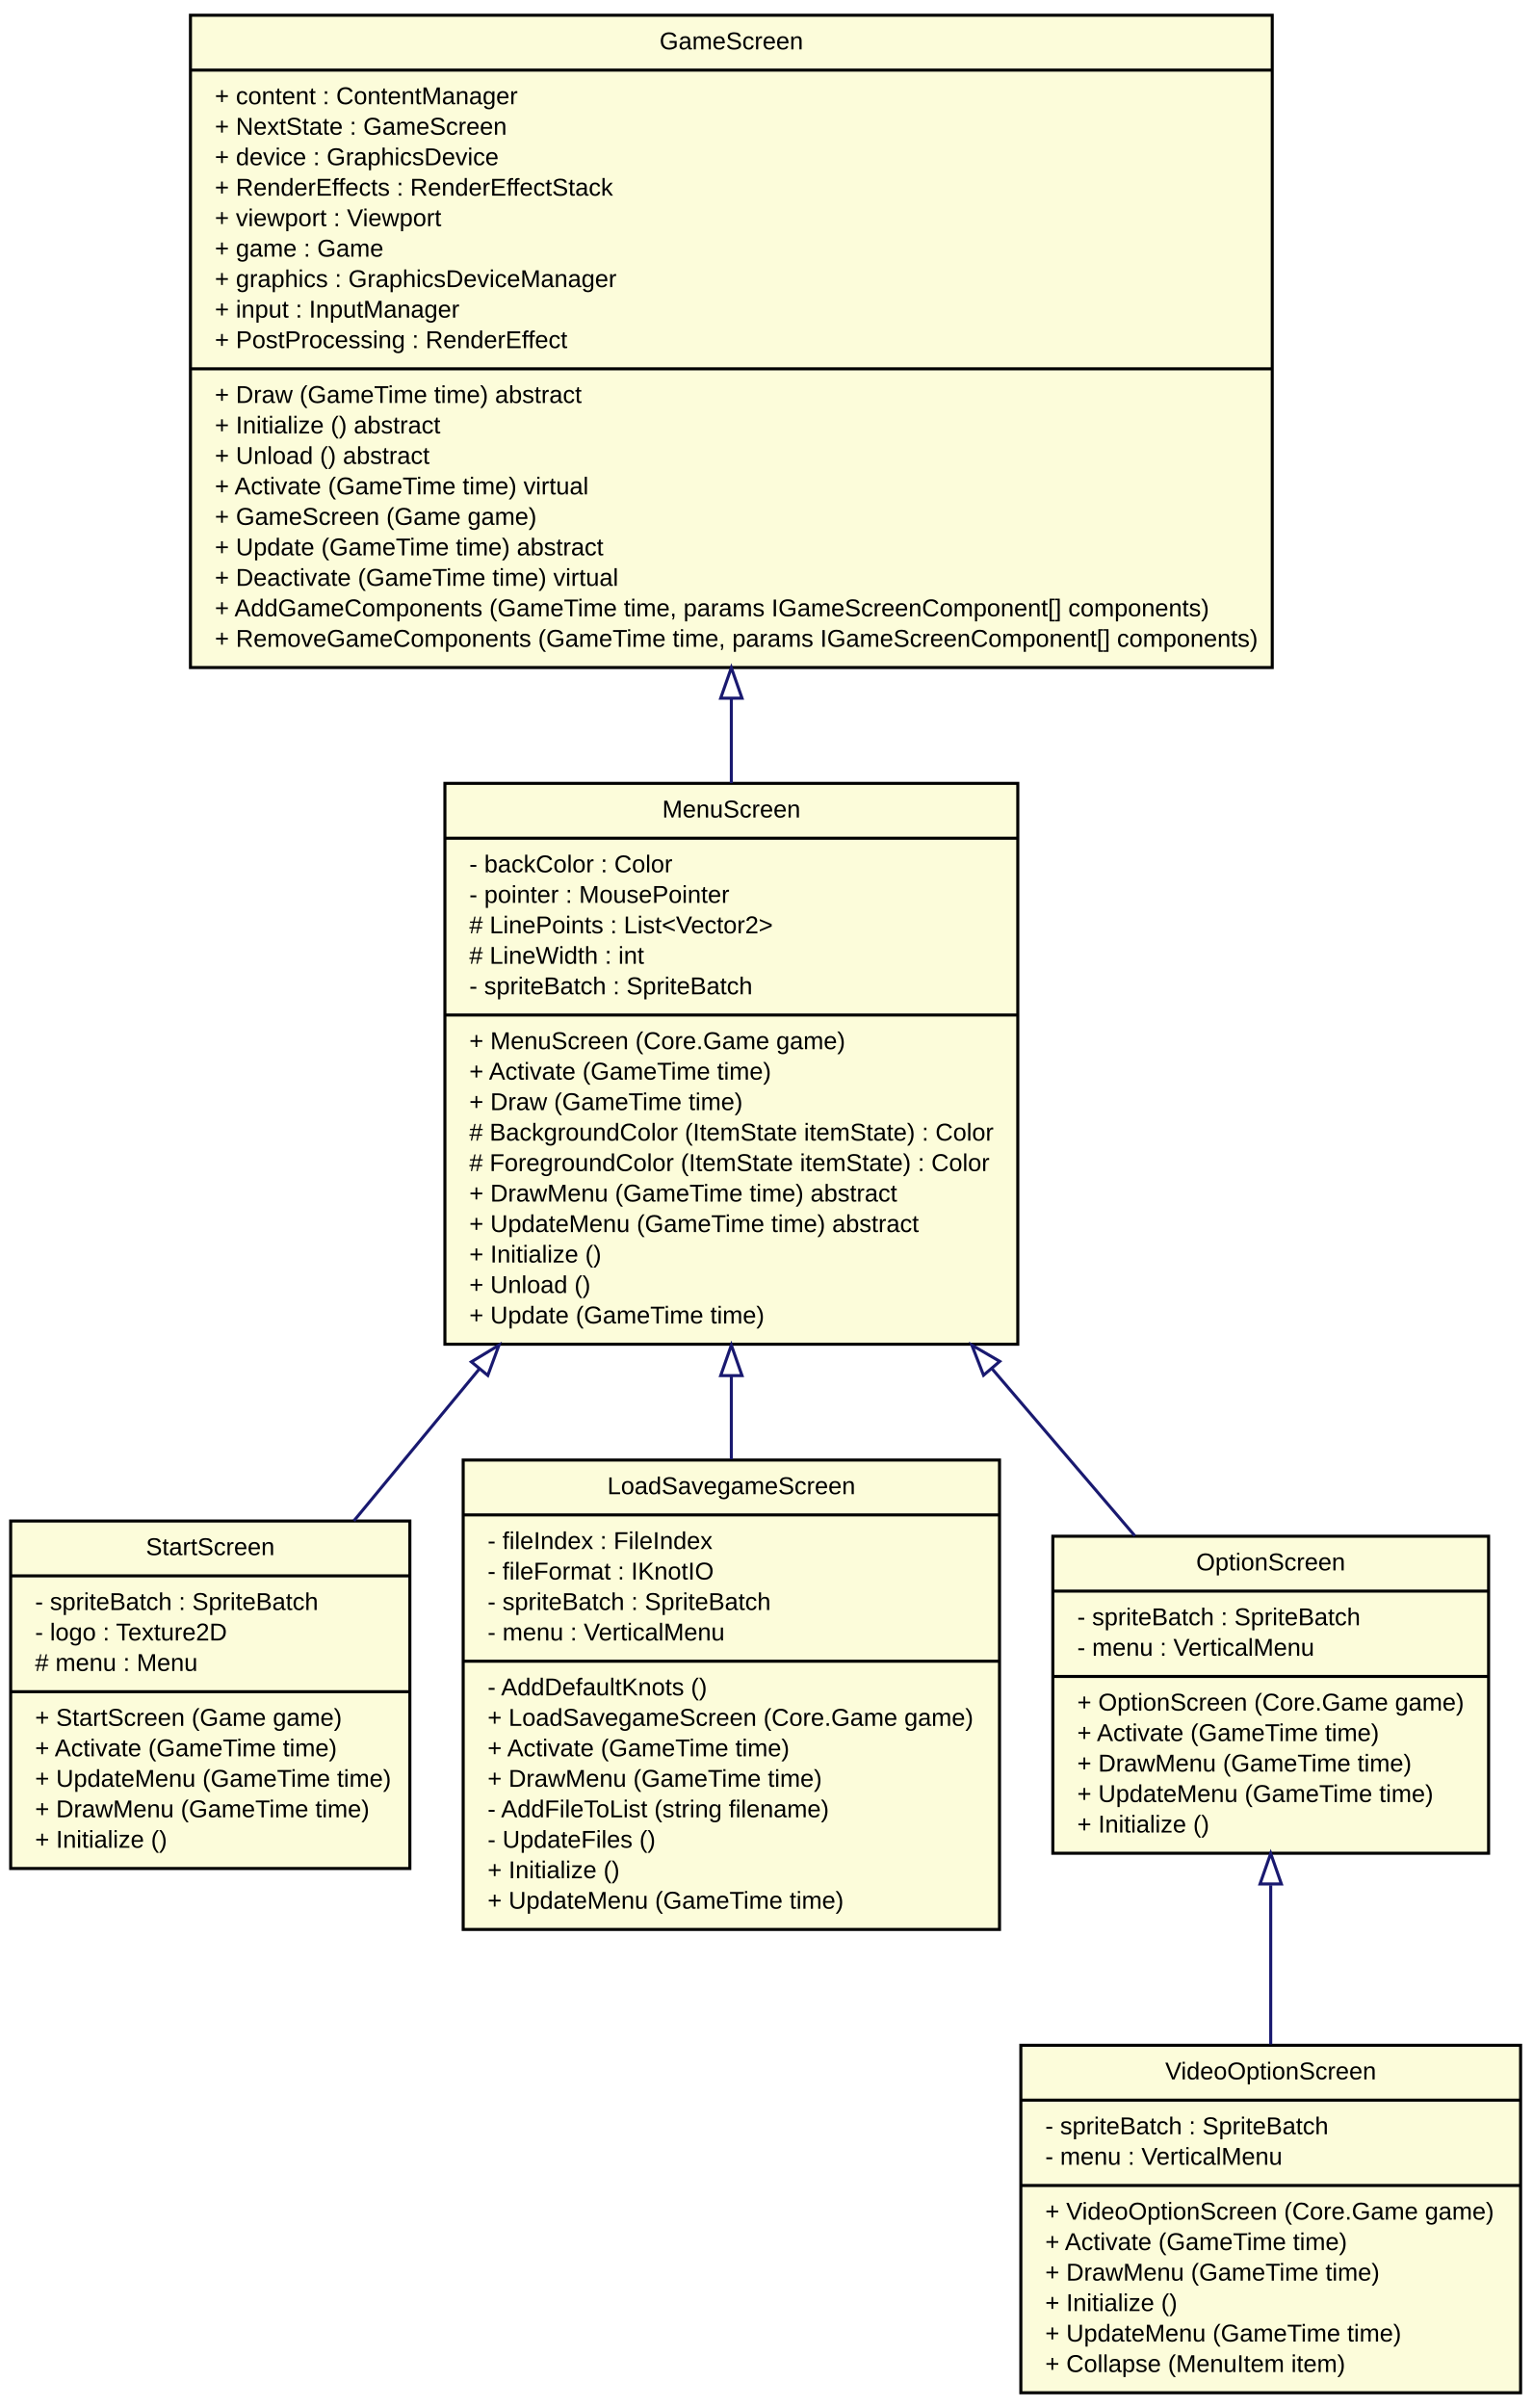
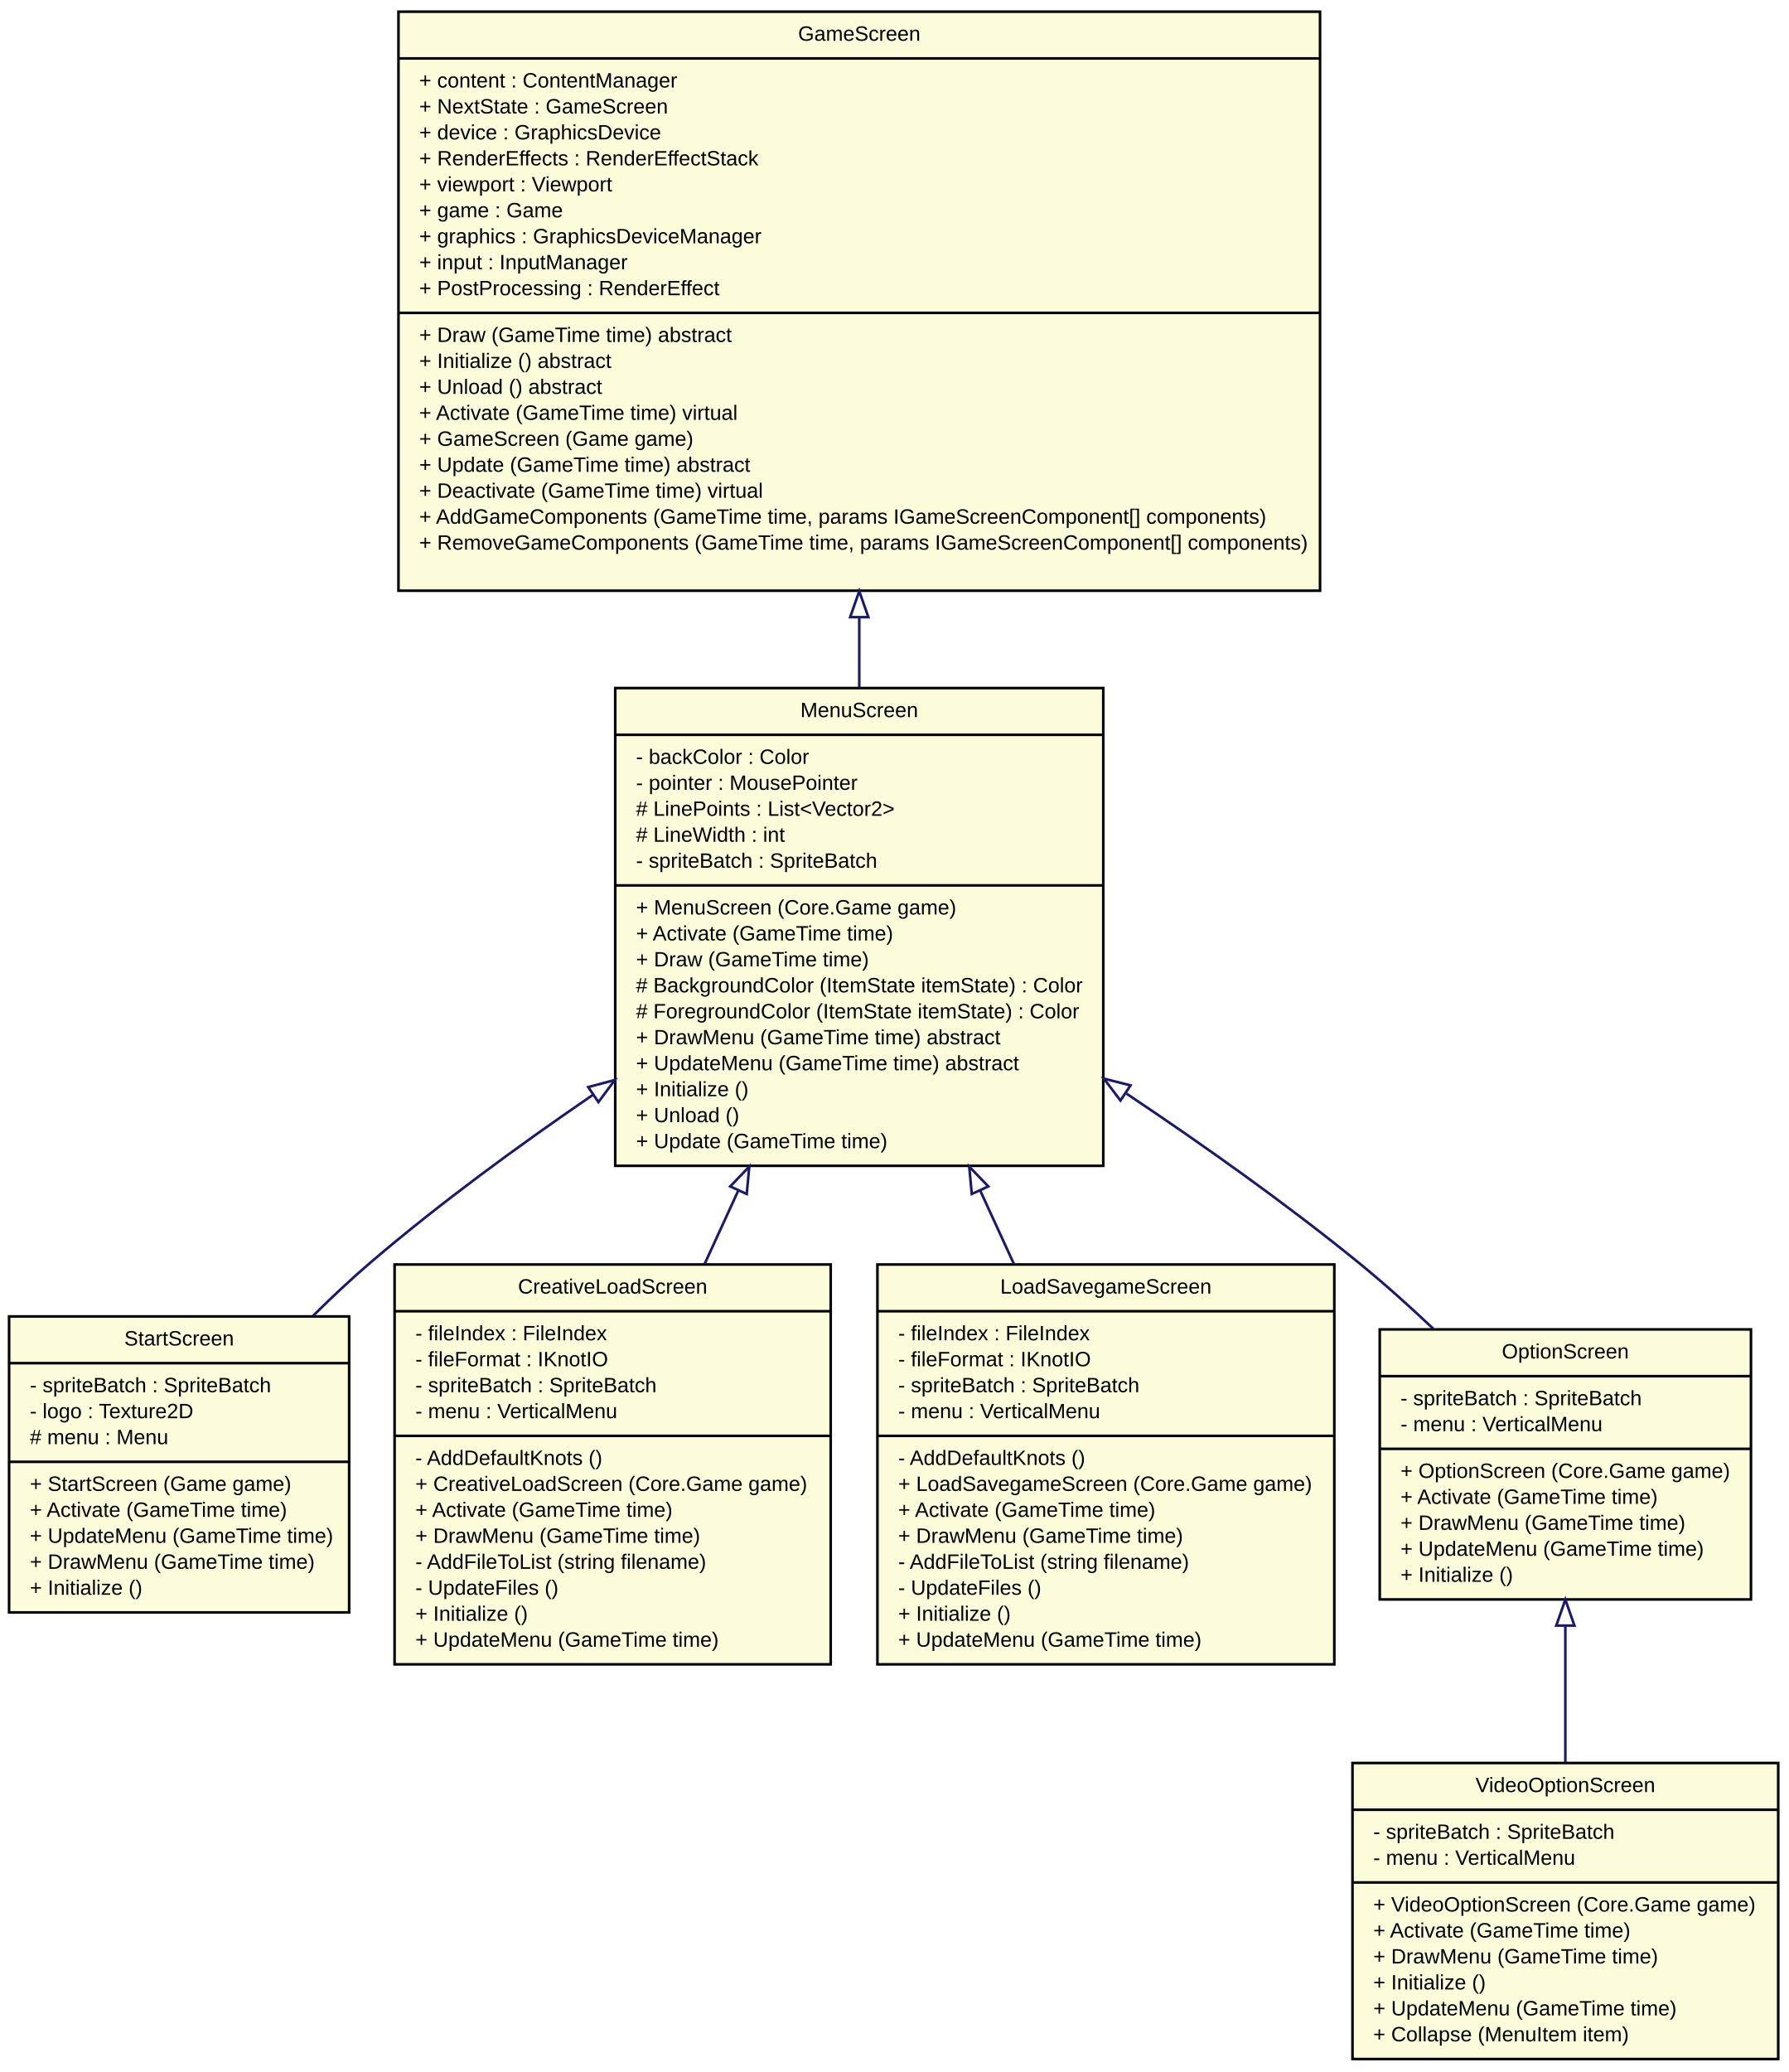
- <svg xmlns="http://www.w3.org/2000/svg" width="503pt" height="790pt" viewBox="0.00 0.00 503.00 790.00">
-   <g id="graph1" class="graph" transform="scale(1 1) rotate(0) translate(4 786)">
-     <polygon fill="white" stroke="white" points="-4,5 -4,-786 500,-786 500,5 -4,5" />
+ <svg xmlns="http://www.w3.org/2000/svg" width="689pt" height="798pt" viewBox="0.00 0.00 689.00 798.00">
+   <g id="graph1" class="graph" transform="scale(1 1) rotate(0) translate(4 794)">
+     <polygon fill="white" stroke="white" points="-4,5 -4,-794 686,-794 686,5 -4,5" />
    <g id="node1" class="node">
-       <polygon fill="#fcfcda" stroke="black" points="142,-345 142,-529 330,-529 330,-345 142,-345" />
-       <text text-anchor="middle" x="236" y="-517.8" font-family="Arial" font-size="8.00">MenuScreen</text>
-       <polyline fill="none" stroke="black" points="142,-511 330,-511 " />
-       <text text-anchor="start" x="150" y="-499.8" font-family="Arial" font-size="8.00">- backColor : Color</text>
-       <text text-anchor="start" x="150" y="-489.8" font-family="Arial" font-size="8.00">- pointer : MousePointer</text>
-       <text text-anchor="start" x="150" y="-479.8" font-family="Arial" font-size="8.00"># LinePoints : List&lt;Vector2&gt;</text>
-       <text text-anchor="start" x="150" y="-469.8" font-family="Arial" font-size="8.00"># LineWidth : int</text>
-       <text text-anchor="start" x="150" y="-459.8" font-family="Arial" font-size="8.00">- spriteBatch : SpriteBatch</text>
-       <polyline fill="none" stroke="black" points="142,-453 330,-453 " />
-       <text text-anchor="start" x="150" y="-441.8" font-family="Arial" font-size="8.00">+ MenuScreen (Core.Game game)</text>
-       <text text-anchor="start" x="150" y="-431.8" font-family="Arial" font-size="8.00">+ Activate (GameTime time)</text>
-       <text text-anchor="start" x="150" y="-421.8" font-family="Arial" font-size="8.00">+ Draw (GameTime time)</text>
-       <text text-anchor="start" x="150" y="-411.8" font-family="Arial" font-size="8.00"># BackgroundColor (ItemState itemState) : Color</text>
-       <text text-anchor="start" x="150" y="-401.8" font-family="Arial" font-size="8.00"># ForegroundColor (ItemState itemState) : Color</text>
-       <text text-anchor="start" x="150" y="-391.8" font-family="Arial" font-size="8.00">+ DrawMenu (GameTime time) abstract</text>
-       <text text-anchor="start" x="150" y="-381.8" font-family="Arial" font-size="8.00">+ UpdateMenu (GameTime time) abstract</text>
-       <text text-anchor="start" x="150" y="-371.8" font-family="Arial" font-size="8.00">+ Initialize ()</text>
-       <text text-anchor="start" x="150" y="-361.8" font-family="Arial" font-size="8.00">+ Unload ()</text>
-       <text text-anchor="start" x="150" y="-351.8" font-family="Arial" font-size="8.00">+ Update (GameTime time)</text>
+       <polygon fill="#fcfcda" stroke="black" points="233,-345 233,-529 421,-529 421,-345 233,-345" />
+       <text text-anchor="middle" x="327" y="-517.8" font-family="Arial" font-size="8.00">MenuScreen</text>
+       <polyline fill="none" stroke="black" points="233,-511 421,-511 " />
+       <text text-anchor="start" x="241" y="-499.8" font-family="Arial" font-size="8.00">- backColor : Color</text>
+       <text text-anchor="start" x="241" y="-489.8" font-family="Arial" font-size="8.00">- pointer : MousePointer</text>
+       <text text-anchor="start" x="241" y="-479.8" font-family="Arial" font-size="8.00"># LinePoints : List&lt;Vector2&gt;</text>
+       <text text-anchor="start" x="241" y="-469.8" font-family="Arial" font-size="8.00"># LineWidth : int</text>
+       <text text-anchor="start" x="241" y="-459.8" font-family="Arial" font-size="8.00">- spriteBatch : SpriteBatch</text>
+       <polyline fill="none" stroke="black" points="233,-453 421,-453 " />
+       <text text-anchor="start" x="241" y="-441.8" font-family="Arial" font-size="8.00">+ MenuScreen (Core.Game game)</text>
+       <text text-anchor="start" x="241" y="-431.8" font-family="Arial" font-size="8.00">+ Activate (GameTime time)</text>
+       <text text-anchor="start" x="241" y="-421.8" font-family="Arial" font-size="8.00">+ Draw (GameTime time)</text>
+       <text text-anchor="start" x="241" y="-411.8" font-family="Arial" font-size="8.00"># BackgroundColor (ItemState itemState) : Color</text>
+       <text text-anchor="start" x="241" y="-401.8" font-family="Arial" font-size="8.00"># ForegroundColor (ItemState itemState) : Color</text>
+       <text text-anchor="start" x="241" y="-391.8" font-family="Arial" font-size="8.00">+ DrawMenu (GameTime time) abstract</text>
+       <text text-anchor="start" x="241" y="-381.8" font-family="Arial" font-size="8.00">+ UpdateMenu (GameTime time) abstract</text>
+       <text text-anchor="start" x="241" y="-371.8" font-family="Arial" font-size="8.00">+ Initialize ()</text>
+       <text text-anchor="start" x="241" y="-361.8" font-family="Arial" font-size="8.00">+ Unload ()</text>
+       <text text-anchor="start" x="241" y="-351.8" font-family="Arial" font-size="8.00">+ Update (GameTime time)</text>
    </g>
    <g id="node3" class="node">
      <polygon fill="#fcfcda" stroke="black" points="-0.5,-173 -0.5,-287 130.5,-287 130.5,-173 -0.5,-173" />
      <text text-anchor="middle" x="65" y="-275.8" font-family="Arial" font-size="8.00">StartScreen</text>
      <polyline fill="none" stroke="black" points="-0.5,-269 130.5,-269 " />
      <text text-anchor="start" x="7.5" y="-257.8" font-family="Arial" font-size="8.00">- spriteBatch : SpriteBatch</text>
      <text text-anchor="start" x="7.5" y="-247.8" font-family="Arial" font-size="8.00">- logo : Texture2D</text>
      <text text-anchor="start" x="7.5" y="-237.8" font-family="Arial" font-size="8.00"># menu : Menu</text>
      <polyline fill="none" stroke="black" points="-0.5,-231 130.5,-231 " />
      <text text-anchor="start" x="7.5" y="-219.8" font-family="Arial" font-size="8.00">+ StartScreen (Game game)</text>
      <text text-anchor="start" x="7.5" y="-209.8" font-family="Arial" font-size="8.00">+ Activate (GameTime time)</text>
      <text text-anchor="start" x="7.5" y="-199.8" font-family="Arial" font-size="8.00">+ UpdateMenu (GameTime time)</text>
      <text text-anchor="start" x="7.5" y="-189.8" font-family="Arial" font-size="8.00">+ DrawMenu (GameTime time)</text>
      <text text-anchor="start" x="7.5" y="-179.8" font-family="Arial" font-size="8.00">+ Initialize ()</text>
    </g>
    <g id="edge4" class="edge">
-       <path fill="none" stroke="midnightblue" d="M153.275,-336.86C139.152,-319.762 124.927,-302.543 112.145,-287.07" />
-       <polygon fill="none" stroke="midnightblue" points="150.685,-339.219 159.752,-344.7 156.081,-334.761 150.685,-339.219" />
+       <path fill="none" stroke="midnightblue" d="M224.437,-372.354C195.872,-352.838 165.444,-330.571 139,-308 131.475,-301.577 123.894,-294.471 116.603,-287.239" />
+       <polygon fill="none" stroke="midnightblue" points="222.596,-375.334 232.836,-378.051 226.525,-369.541 222.596,-375.334" />
    </g>
    <g id="node4" class="node">
-       <polygon fill="#fcfcda" stroke="black" points="148,-153 148,-307 324,-307 324,-153 148,-153" />
-       <text text-anchor="middle" x="236" y="-295.8" font-family="Arial" font-size="8.00">LoadSavegameScreen</text>
-       <polyline fill="none" stroke="black" points="148,-289 324,-289 " />
+       <polygon fill="#fcfcda" stroke="black" points="148,-153 148,-307 316,-307 316,-153 148,-153" />
+       <text text-anchor="middle" x="232" y="-295.8" font-family="Arial" font-size="8.00">CreativeLoadScreen</text>
+       <polyline fill="none" stroke="black" points="148,-289 316,-289 " />
      <text text-anchor="start" x="156" y="-277.8" font-family="Arial" font-size="8.00">- fileIndex : FileIndex</text>
      <text text-anchor="start" x="156" y="-267.8" font-family="Arial" font-size="8.00">- fileFormat : IKnotIO</text>
      <text text-anchor="start" x="156" y="-257.8" font-family="Arial" font-size="8.00">- spriteBatch : SpriteBatch</text>
      <text text-anchor="start" x="156" y="-247.8" font-family="Arial" font-size="8.00">- menu : VerticalMenu</text>
-       <polyline fill="none" stroke="black" points="148,-241 324,-241 " />
+       <polyline fill="none" stroke="black" points="148,-241 316,-241 " />
      <text text-anchor="start" x="156" y="-229.8" font-family="Arial" font-size="8.00">- AddDefaultKnots ()</text>
-       <text text-anchor="start" x="156" y="-219.8" font-family="Arial" font-size="8.00">+ LoadSavegameScreen (Core.Game game)</text>
+       <text text-anchor="start" x="156" y="-219.8" font-family="Arial" font-size="8.00">+ CreativeLoadScreen (Core.Game game)</text>
      <text text-anchor="start" x="156" y="-209.8" font-family="Arial" font-size="8.00">+ Activate (GameTime time)</text>
      <text text-anchor="start" x="156" y="-199.8" font-family="Arial" font-size="8.00">+ DrawMenu (GameTime time)</text>
      <text text-anchor="start" x="156" y="-189.8" font-family="Arial" font-size="8.00">- AddFileToList (string filename)</text>
      <text text-anchor="start" x="156" y="-179.8" font-family="Arial" font-size="8.00">- UpdateFiles ()</text>
      <text text-anchor="start" x="156" y="-169.8" font-family="Arial" font-size="8.00">+ Initialize ()</text>
      <text text-anchor="start" x="156" y="-159.8" font-family="Arial" font-size="8.00">+ UpdateMenu (GameTime time)</text>
    </g>
    <g id="edge6" class="edge">
-       <path fill="none" stroke="midnightblue" d="M236,-334.406C236,-325.272 236,-316.129 236,-307.261" />
-       <polygon fill="none" stroke="midnightblue" points="232.5,-334.7 236,-344.7 239.5,-334.7 232.5,-334.7" />
+       <path fill="none" stroke="midnightblue" d="M280.457,-335.585C276.085,-326.059 271.703,-316.51 267.458,-307.261" />
+       <polygon fill="none" stroke="midnightblue" points="277.288,-337.071 284.64,-344.7 283.65,-334.151 277.288,-337.071" />
    </g>
    <g id="node5" class="node">
-       <polygon fill="#fcfcda" stroke="black" points="341.5,-178 341.5,-282 484.5,-282 484.5,-178 341.5,-178" />
-       <text text-anchor="middle" x="413" y="-270.8" font-family="Arial" font-size="8.00">OptionScreen</text>
-       <polyline fill="none" stroke="black" points="341.5,-264 484.5,-264 " />
-       <text text-anchor="start" x="349.5" y="-252.8" font-family="Arial" font-size="8.00">- spriteBatch : SpriteBatch</text>
-       <text text-anchor="start" x="349.5" y="-242.8" font-family="Arial" font-size="8.00">- menu : VerticalMenu</text>
-       <polyline fill="none" stroke="black" points="341.5,-236 484.5,-236 " />
-       <text text-anchor="start" x="349.5" y="-224.8" font-family="Arial" font-size="8.00">+ OptionScreen (Core.Game game)</text>
-       <text text-anchor="start" x="349.5" y="-214.8" font-family="Arial" font-size="8.00">+ Activate (GameTime time)</text>
-       <text text-anchor="start" x="349.5" y="-204.8" font-family="Arial" font-size="8.00">+ DrawMenu (GameTime time)</text>
-       <text text-anchor="start" x="349.5" y="-194.8" font-family="Arial" font-size="8.00">+ UpdateMenu (GameTime time)</text>
-       <text text-anchor="start" x="349.5" y="-184.8" font-family="Arial" font-size="8.00">+ Initialize ()</text>
+       <polygon fill="#fcfcda" stroke="black" points="334,-153 334,-307 510,-307 510,-153 334,-153" />
+       <text text-anchor="middle" x="422" y="-295.8" font-family="Arial" font-size="8.00">LoadSavegameScreen</text>
+       <polyline fill="none" stroke="black" points="334,-289 510,-289 " />
+       <text text-anchor="start" x="342" y="-277.8" font-family="Arial" font-size="8.00">- fileIndex : FileIndex</text>
+       <text text-anchor="start" x="342" y="-267.8" font-family="Arial" font-size="8.00">- fileFormat : IKnotIO</text>
+       <text text-anchor="start" x="342" y="-257.8" font-family="Arial" font-size="8.00">- spriteBatch : SpriteBatch</text>
+       <text text-anchor="start" x="342" y="-247.8" font-family="Arial" font-size="8.00">- menu : VerticalMenu</text>
+       <polyline fill="none" stroke="black" points="334,-241 510,-241 " />
+       <text text-anchor="start" x="342" y="-229.8" font-family="Arial" font-size="8.00">- AddDefaultKnots ()</text>
+       <text text-anchor="start" x="342" y="-219.8" font-family="Arial" font-size="8.00">+ LoadSavegameScreen (Core.Game game)</text>
+       <text text-anchor="start" x="342" y="-209.8" font-family="Arial" font-size="8.00">+ Activate (GameTime time)</text>
+       <text text-anchor="start" x="342" y="-199.8" font-family="Arial" font-size="8.00">+ DrawMenu (GameTime time)</text>
+       <text text-anchor="start" x="342" y="-189.8" font-family="Arial" font-size="8.00">- AddFileToList (string filename)</text>
+       <text text-anchor="start" x="342" y="-179.8" font-family="Arial" font-size="8.00">- UpdateFiles ()</text>
+       <text text-anchor="start" x="342" y="-169.8" font-family="Arial" font-size="8.00">+ Initialize ()</text>
+       <text text-anchor="start" x="342" y="-159.8" font-family="Arial" font-size="8.00">+ UpdateMenu (GameTime time)</text>
    </g>
    <g id="edge8" class="edge">
-       <path fill="none" stroke="midnightblue" d="M321.607,-336.884C337.807,-317.937 354.138,-298.839 368.422,-282.133" />
-       <polygon fill="none" stroke="midnightblue" points="318.762,-334.825 314.923,-344.7 324.082,-339.374 318.762,-334.825" />
+       <path fill="none" stroke="midnightblue" d="M373.543,-335.585C377.915,-326.059 382.297,-316.51 386.542,-307.261" />
+       <polygon fill="none" stroke="midnightblue" points="370.35,-334.151 369.36,-344.7 376.712,-337.071 370.35,-334.151" />
+     </g>
+     <g id="node6" class="node">
+       <polygon fill="#fcfcda" stroke="black" points="527.5,-178 527.5,-282 670.5,-282 670.5,-178 527.5,-178" />
+       <text text-anchor="middle" x="599" y="-270.8" font-family="Arial" font-size="8.00">OptionScreen</text>
+       <polyline fill="none" stroke="black" points="527.5,-264 670.5,-264 " />
+       <text text-anchor="start" x="535.5" y="-252.8" font-family="Arial" font-size="8.00">- spriteBatch : SpriteBatch</text>
+       <text text-anchor="start" x="535.5" y="-242.8" font-family="Arial" font-size="8.00">- menu : VerticalMenu</text>
+       <polyline fill="none" stroke="black" points="527.5,-236 670.5,-236 " />
+       <text text-anchor="start" x="535.5" y="-224.8" font-family="Arial" font-size="8.00">+ OptionScreen (Core.Game game)</text>
+       <text text-anchor="start" x="535.5" y="-214.8" font-family="Arial" font-size="8.00">+ Activate (GameTime time)</text>
+       <text text-anchor="start" x="535.5" y="-204.8" font-family="Arial" font-size="8.00">+ DrawMenu (GameTime time)</text>
+       <text text-anchor="start" x="535.5" y="-194.8" font-family="Arial" font-size="8.00">+ UpdateMenu (GameTime time)</text>
+       <text text-anchor="start" x="535.5" y="-184.8" font-family="Arial" font-size="8.00">+ Initialize ()</text>
+     </g>
+     <g id="edge10" class="edge">
+       <path fill="none" stroke="midnightblue" d="M429.906,-372.831C459.46,-353.09 491.197,-330.583 519,-308 528.787,-300.051 538.761,-291.109 548.197,-282.193" />
+       <polygon fill="none" stroke="midnightblue" points="427.62,-370.148 421.223,-378.594 431.491,-375.98 427.62,-370.148" />
    </g>
    <g id="node2" class="node">
-       <polygon fill="#fcfcda" stroke="black" points="58.5,-567 58.5,-781 413.5,-781 413.5,-567 58.5,-567" />
-       <text text-anchor="middle" x="236" y="-769.8" font-family="Arial" font-size="8.00">GameScreen</text>
-       <polyline fill="none" stroke="black" points="58.5,-763 413.5,-763 " />
-       <text text-anchor="start" x="66.5" y="-751.8" font-family="Arial" font-size="8.00">+ content : ContentManager</text>
-       <text text-anchor="start" x="66.5" y="-741.8" font-family="Arial" font-size="8.00">+ NextState : GameScreen</text>
-       <text text-anchor="start" x="66.5" y="-731.8" font-family="Arial" font-size="8.00">+ device : GraphicsDevice</text>
-       <text text-anchor="start" x="66.5" y="-721.8" font-family="Arial" font-size="8.00">+ RenderEffects : RenderEffectStack</text>
-       <text text-anchor="start" x="66.5" y="-711.8" font-family="Arial" font-size="8.00">+ viewport : Viewport</text>
-       <text text-anchor="start" x="66.5" y="-701.8" font-family="Arial" font-size="8.00">+ game : Game</text>
-       <text text-anchor="start" x="66.5" y="-691.8" font-family="Arial" font-size="8.00">+ graphics : GraphicsDeviceManager</text>
-       <text text-anchor="start" x="66.5" y="-681.8" font-family="Arial" font-size="8.00">+ input : InputManager</text>
-       <text text-anchor="start" x="66.5" y="-671.8" font-family="Arial" font-size="8.00">+ PostProcessing : RenderEffect</text>
-       <polyline fill="none" stroke="black" points="58.5,-665 413.5,-665 " />
-       <text text-anchor="start" x="66.5" y="-653.8" font-family="Arial" font-size="8.00">+ Draw (GameTime time) abstract</text>
-       <text text-anchor="start" x="66.5" y="-643.8" font-family="Arial" font-size="8.00">+ Initialize () abstract</text>
-       <text text-anchor="start" x="66.5" y="-633.8" font-family="Arial" font-size="8.00">+ Unload () abstract</text>
-       <text text-anchor="start" x="66.5" y="-623.8" font-family="Arial" font-size="8.00">+ Activate (GameTime time) virtual</text>
-       <text text-anchor="start" x="66.5" y="-613.8" font-family="Arial" font-size="8.00">+ GameScreen (Game game)</text>
-       <text text-anchor="start" x="66.5" y="-603.8" font-family="Arial" font-size="8.00">+ Update (GameTime time) abstract</text>
-       <text text-anchor="start" x="66.5" y="-593.8" font-family="Arial" font-size="8.00">+ Deactivate (GameTime time) virtual</text>
-       <text text-anchor="start" x="66.5" y="-583.8" font-family="Arial" font-size="8.00">+ AddGameComponents (GameTime time, params IGameScreenComponent[] components)</text>
-       <text text-anchor="start" x="66.5" y="-573.8" font-family="Arial" font-size="8.00">+ RemoveGameComponents (GameTime time, params IGameScreenComponent[] components)</text>
+       <polygon fill="#fcfcda" stroke="black" points="149.5,-566.5 149.5,-789.5 504.5,-789.5 504.5,-566.5 149.5,-566.5" />
+       <text text-anchor="middle" x="327" y="-778.3" font-family="Arial" font-size="8.00">GameScreen</text>
+       <polyline fill="none" stroke="black" points="149.5,-771.5 504.5,-771.5 " />
+       <text text-anchor="start" x="157.5" y="-760.3" font-family="Arial" font-size="8.00">+ content : ContentManager</text>
+       <text text-anchor="start" x="157.5" y="-750.3" font-family="Arial" font-size="8.00">+ NextState : GameScreen</text>
+       <text text-anchor="start" x="157.5" y="-740.3" font-family="Arial" font-size="8.00">+ device : GraphicsDevice</text>
+       <text text-anchor="start" x="157.5" y="-730.3" font-family="Arial" font-size="8.00">+ RenderEffects : RenderEffectStack</text>
+       <text text-anchor="start" x="157.5" y="-720.3" font-family="Arial" font-size="8.00">+ viewport : Viewport</text>
+       <text text-anchor="start" x="157.5" y="-710.3" font-family="Arial" font-size="8.00">+ game : Game</text>
+       <text text-anchor="start" x="157.5" y="-700.3" font-family="Arial" font-size="8.00">+ graphics : GraphicsDeviceManager</text>
+       <text text-anchor="start" x="157.5" y="-690.3" font-family="Arial" font-size="8.00">+ input : InputManager</text>
+       <text text-anchor="start" x="157.5" y="-680.3" font-family="Arial" font-size="8.00">+ PostProcessing : RenderEffect</text>
+       <polyline fill="none" stroke="black" points="149.5,-673.5 504.5,-673.5 " />
+       <text text-anchor="start" x="157.5" y="-662.3" font-family="Arial" font-size="8.00">+ Draw (GameTime time) abstract</text>
+       <text text-anchor="start" x="157.5" y="-652.3" font-family="Arial" font-size="8.00">+ Initialize () abstract</text>
+       <text text-anchor="start" x="157.5" y="-642.3" font-family="Arial" font-size="8.00">+ Unload () abstract</text>
+       <text text-anchor="start" x="157.5" y="-632.3" font-family="Arial" font-size="8.00">+ Activate (GameTime time) virtual</text>
+       <text text-anchor="start" x="157.5" y="-622.3" font-family="Arial" font-size="8.00">+ GameScreen (Game game)</text>
+       <text text-anchor="start" x="157.5" y="-612.3" font-family="Arial" font-size="8.00">+ Update (GameTime time) abstract</text>
+       <text text-anchor="start" x="157.5" y="-602.3" font-family="Arial" font-size="8.00">+ Deactivate (GameTime time) virtual</text>
+       <text text-anchor="start" x="157.5" y="-592.3" font-family="Arial" font-size="8.00">+ AddGameComponents (GameTime time, params IGameScreenComponent[] components)</text>
+       <text text-anchor="start" x="157.5" y="-582.3" font-family="Arial" font-size="8.00">+ RemoveGameComponents (GameTime time, params IGameScreenComponent[] components)</text>
    </g>
    <g id="edge2" class="edge">
-       <path fill="none" stroke="midnightblue" d="M236,-556.846C236,-547.529 236,-538.201 236,-529.092" />
-       <polygon fill="none" stroke="midnightblue" points="232.5,-556.941 236,-566.941 239.5,-556.941 232.5,-556.941" />
+       <path fill="none" stroke="midnightblue" d="M327,-556.1C327,-547.044 327,-537.998 327,-529.167" />
+       <polygon fill="none" stroke="midnightblue" points="323.5,-556.319 327,-566.319 330.5,-556.319 323.5,-556.319" />
    </g>
-     <g id="node6" class="node">
-       <polygon fill="#fcfcda" stroke="black" points="331,-1 331,-115 495,-115 495,-1 331,-1" />
-       <text text-anchor="middle" x="413" y="-103.8" font-family="Arial" font-size="8.00">VideoOptionScreen</text>
-       <polyline fill="none" stroke="black" points="331,-97 495,-97 " />
-       <text text-anchor="start" x="339" y="-85.8" font-family="Arial" font-size="8.00">- spriteBatch : SpriteBatch</text>
-       <text text-anchor="start" x="339" y="-75.8" font-family="Arial" font-size="8.00">- menu : VerticalMenu</text>
-       <polyline fill="none" stroke="black" points="331,-69 495,-69 " />
-       <text text-anchor="start" x="339" y="-57.8" font-family="Arial" font-size="8.00">+ VideoOptionScreen (Core.Game game)</text>
-       <text text-anchor="start" x="339" y="-47.8" font-family="Arial" font-size="8.00">+ Activate (GameTime time)</text>
-       <text text-anchor="start" x="339" y="-37.8" font-family="Arial" font-size="8.00">+ DrawMenu (GameTime time)</text>
-       <text text-anchor="start" x="339" y="-27.8" font-family="Arial" font-size="8.00">+ Initialize ()</text>
-       <text text-anchor="start" x="339" y="-17.8" font-family="Arial" font-size="8.00">+ UpdateMenu (GameTime time)</text>
-       <text text-anchor="start" x="339" y="-7.8" font-family="Arial" font-size="8.00">+ Collapse (MenuItem item)</text>
+     <g id="node7" class="node">
+       <polygon fill="#fcfcda" stroke="black" points="517,-1 517,-115 681,-115 681,-1 517,-1" />
+       <text text-anchor="middle" x="599" y="-103.8" font-family="Arial" font-size="8.00">VideoOptionScreen</text>
+       <polyline fill="none" stroke="black" points="517,-97 681,-97 " />
+       <text text-anchor="start" x="525" y="-85.8" font-family="Arial" font-size="8.00">- spriteBatch : SpriteBatch</text>
+       <text text-anchor="start" x="525" y="-75.8" font-family="Arial" font-size="8.00">- menu : VerticalMenu</text>
+       <polyline fill="none" stroke="black" points="517,-69 681,-69 " />
+       <text text-anchor="start" x="525" y="-57.8" font-family="Arial" font-size="8.00">+ VideoOptionScreen (Core.Game game)</text>
+       <text text-anchor="start" x="525" y="-47.8" font-family="Arial" font-size="8.00">+ Activate (GameTime time)</text>
+       <text text-anchor="start" x="525" y="-37.8" font-family="Arial" font-size="8.00">+ DrawMenu (GameTime time)</text>
+       <text text-anchor="start" x="525" y="-27.8" font-family="Arial" font-size="8.00">+ Initialize ()</text>
+       <text text-anchor="start" x="525" y="-17.8" font-family="Arial" font-size="8.00">+ UpdateMenu (GameTime time)</text>
+       <text text-anchor="start" x="525" y="-7.8" font-family="Arial" font-size="8.00">+ Collapse (MenuItem item)</text>
    </g>
-     <g id="edge10" class="edge">
-       <path fill="none" stroke="midnightblue" d="M413,-167.505C413,-150.446 413,-132.05 413,-115.296" />
-       <polygon fill="none" stroke="midnightblue" points="409.5,-167.928 413,-177.928 416.5,-167.928 409.5,-167.928" />
+     <g id="edge12" class="edge">
+       <path fill="none" stroke="midnightblue" d="M599,-167.505C599,-150.446 599,-132.05 599,-115.296" />
+       <polygon fill="none" stroke="midnightblue" points="595.5,-167.928 599,-177.928 602.5,-167.928 595.5,-167.928" />
    </g>
  </g>
</svg>
